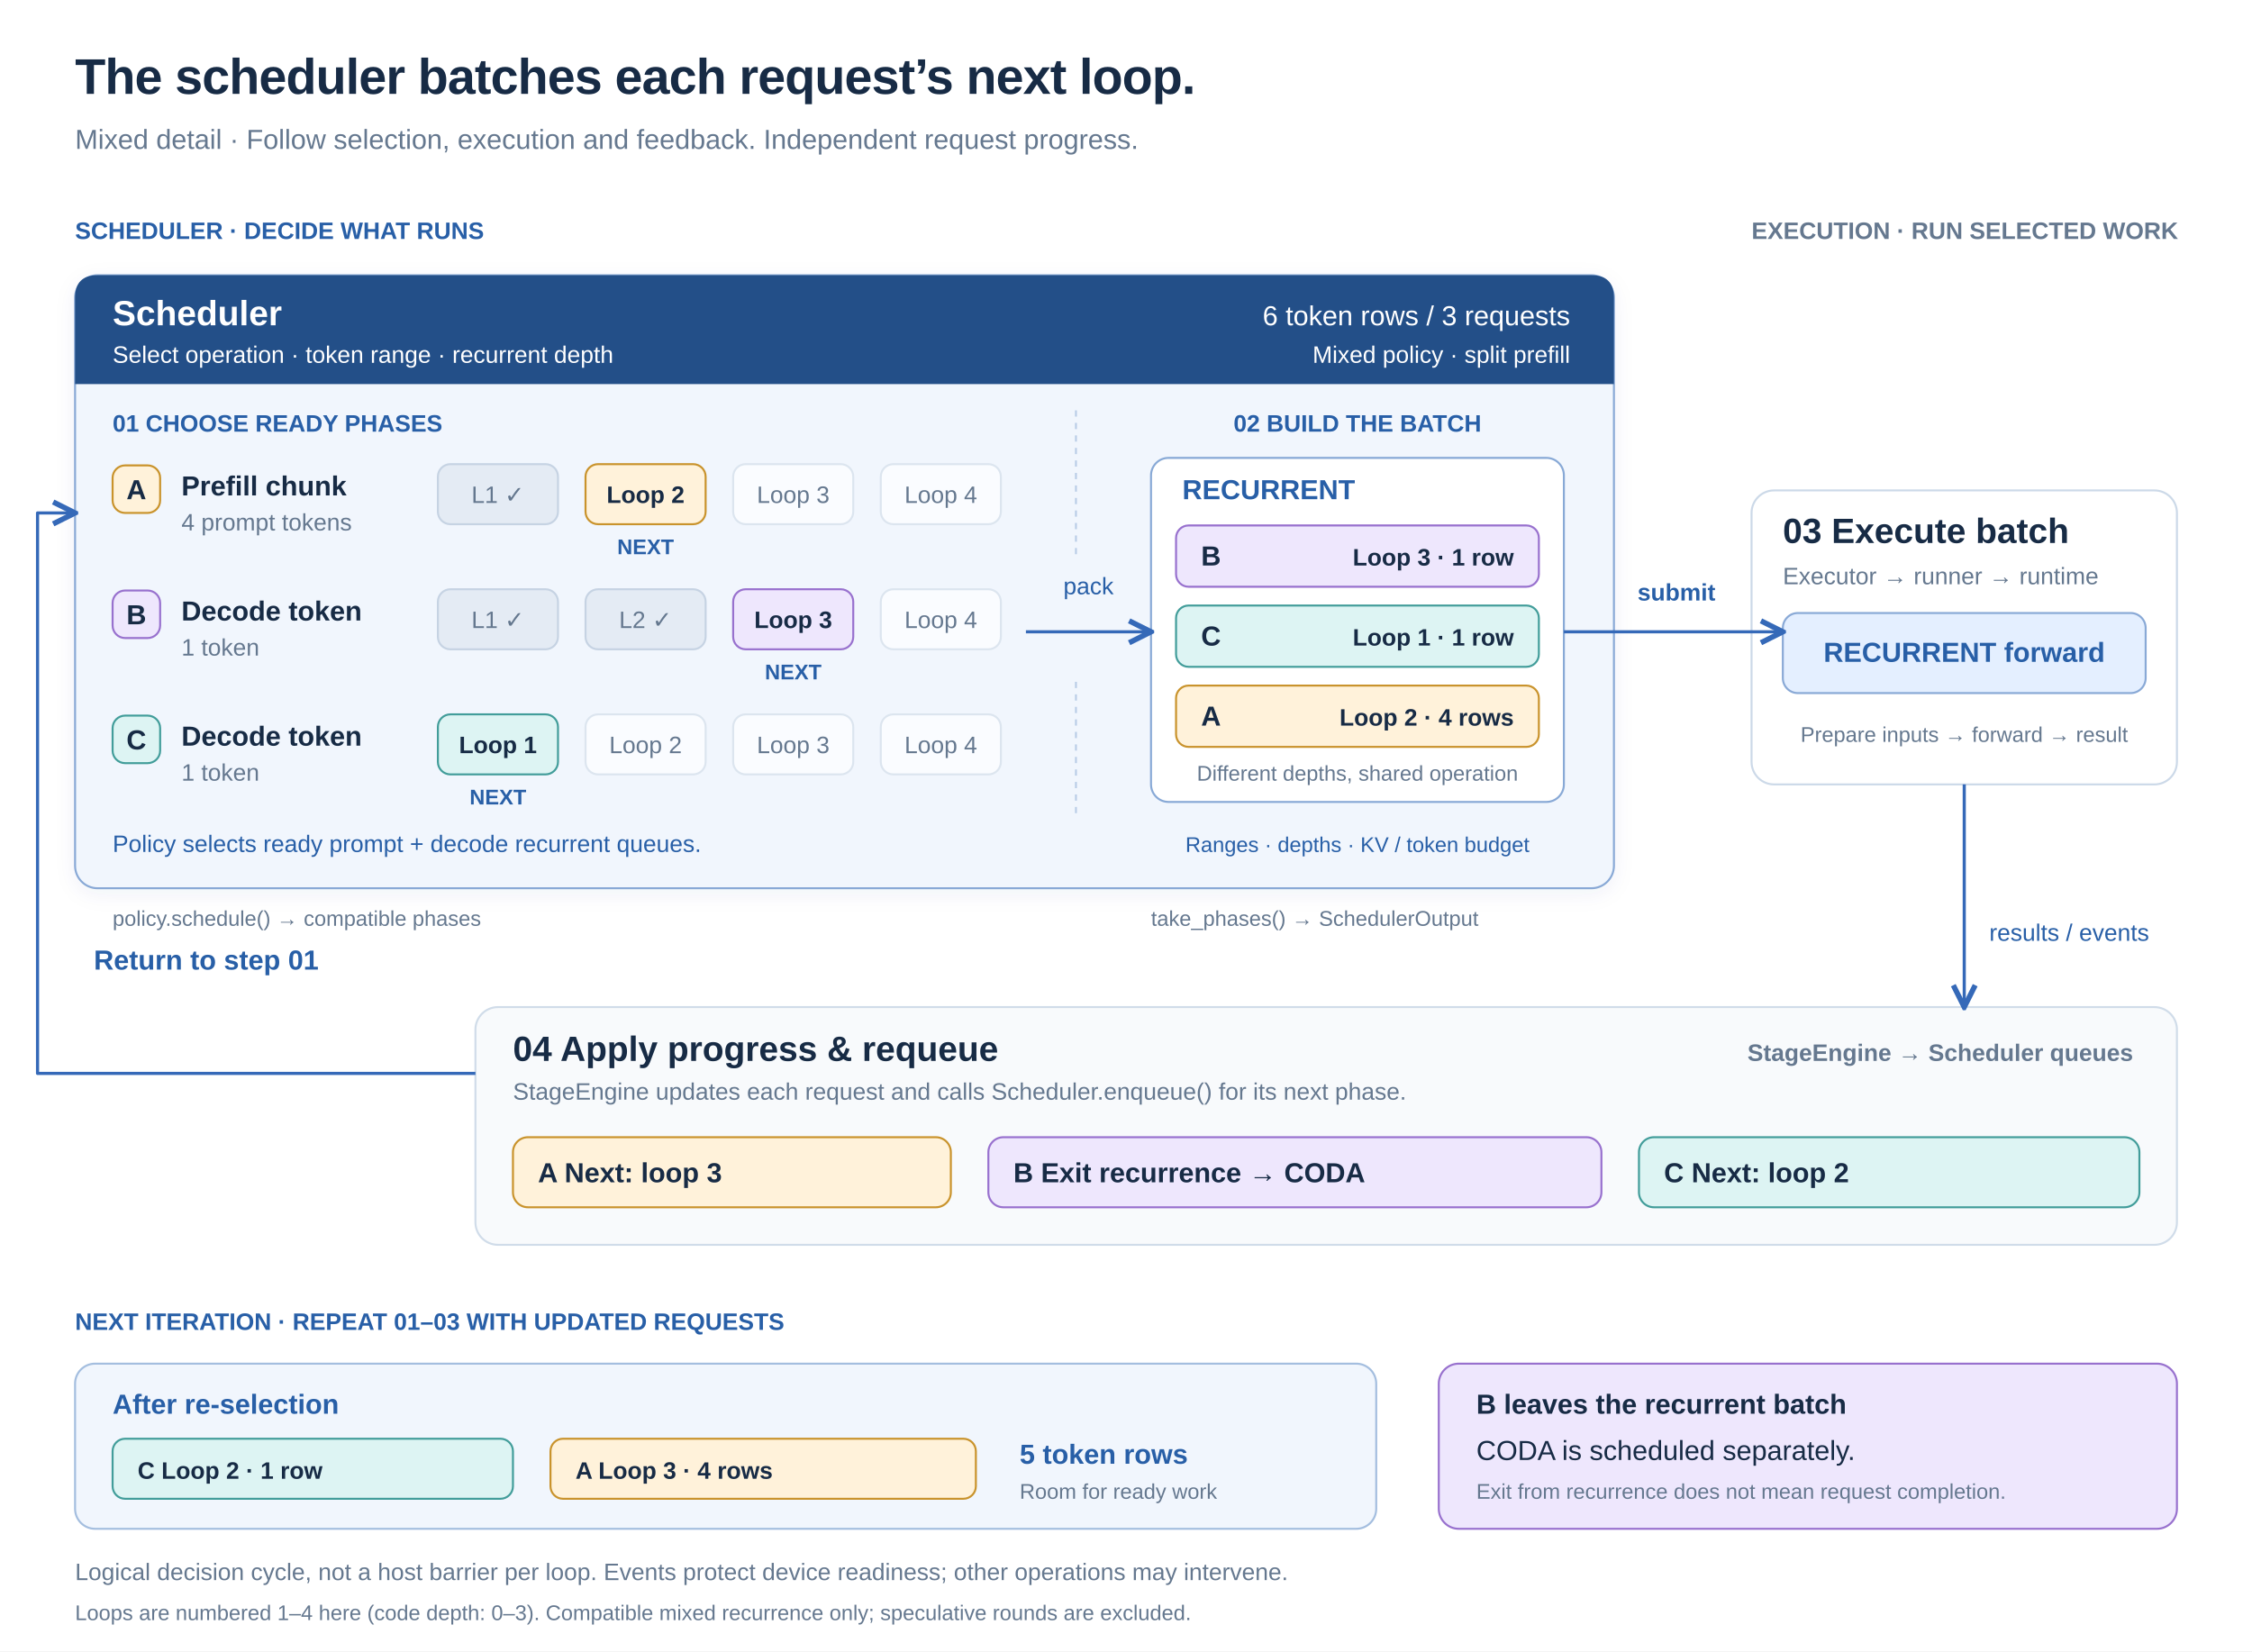
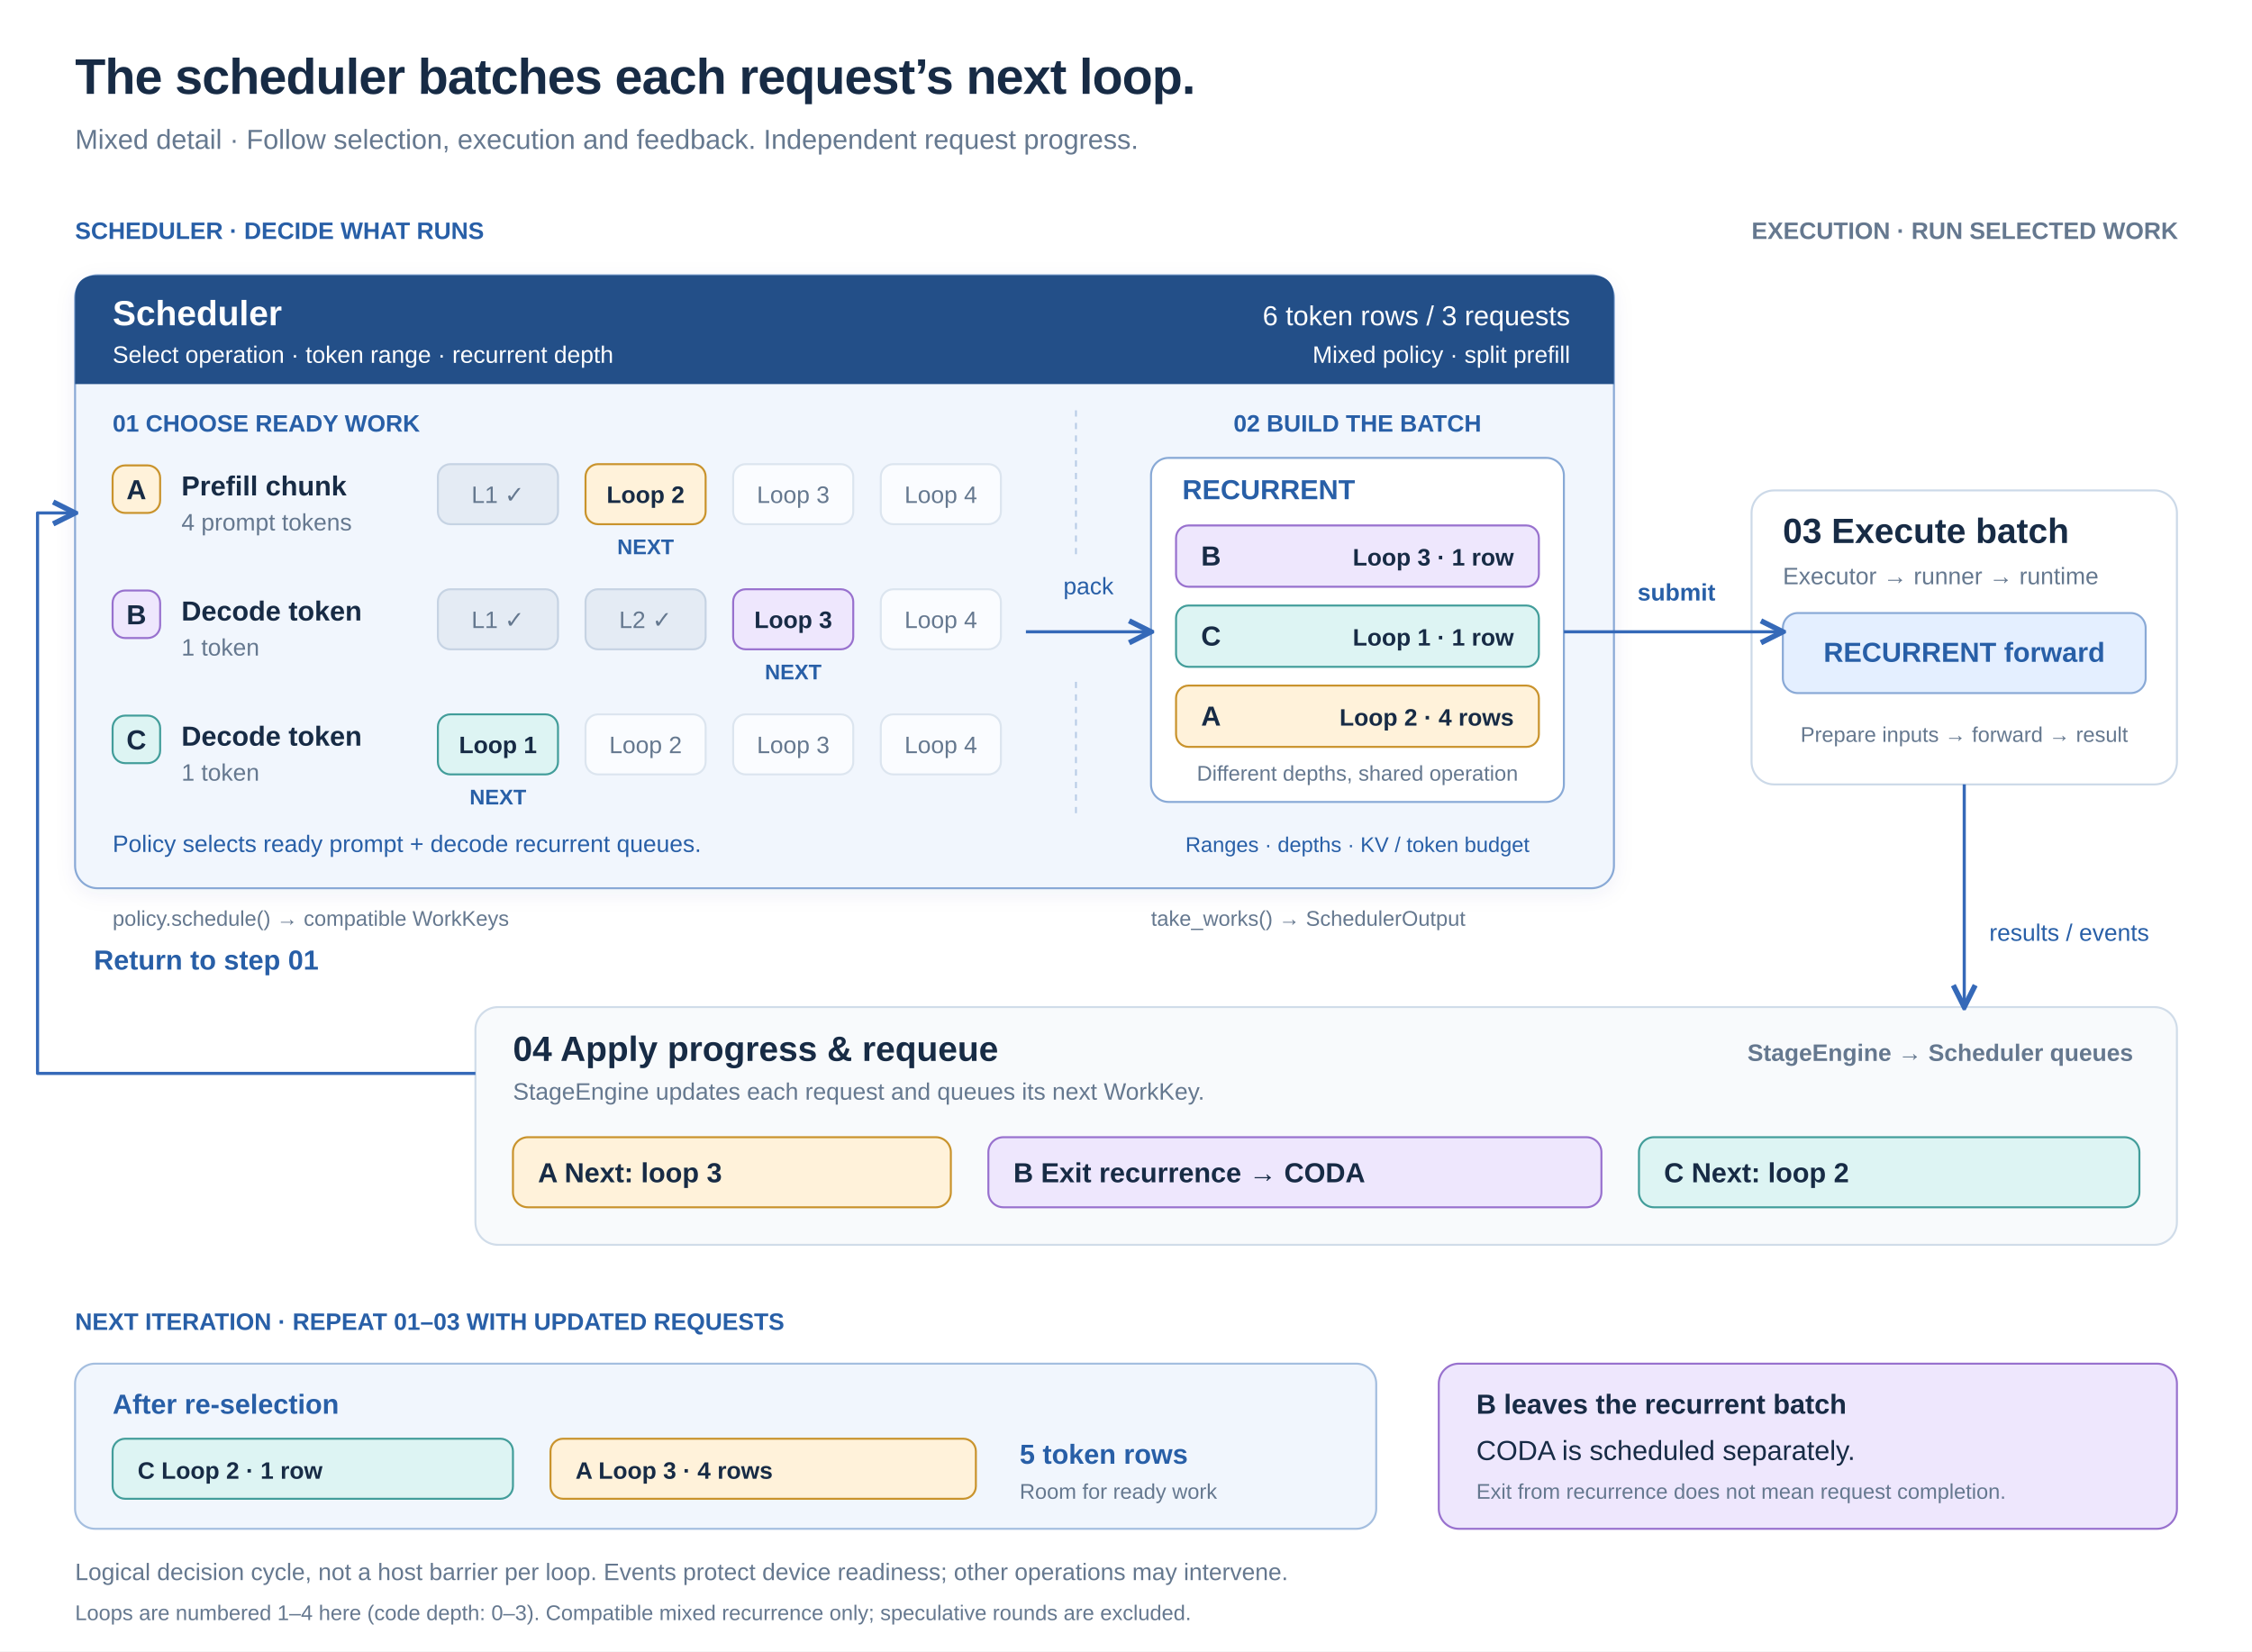
<svg xmlns="http://www.w3.org/2000/svg" width="1800" height="1320" viewBox="0 0 1800 1320" role="img" aria-labelledby="title desc">
  <defs>
    <marker id="arrow" markerWidth="9" markerHeight="9" refX="8" refY="4.5" orient="auto">
      <path d="M1 1L8 4.5L1 8" fill="none" stroke="#3569b8" stroke-width="1.7" />
    </marker>
    <filter id="shadow" x="-10%" y="-10%" width="120%" height="125%">
      <feDropShadow dx="0" dy="4" stdDeviation="8" flood-color="#234f88" flood-opacity=".06" />
    </filter>
  </defs>
  <style>text{font-family:Arial,Helvetica,sans-serif;fill:#172b45}.title{font-size:40px;font-weight:700;letter-spacing:-.6px}.h{font-size:28px;font-weight:700}.body{font-size:22px}.small{font-size:19px}.tiny{font-size:17px}.muted{fill:#65788f}.blue{fill:#285fa7}.bold{font-weight:700}.white{fill:white}</style>
  <rect width="1800" height="1320" fill="#fff" />
  <text x="60" y="75" class="title" text-anchor="start">The scheduler batches each request’s next loop.</text>
  <text x="60" y="119" class="body muted" text-anchor="start">Mixed detail · Follow selection, execution and feedback. Independent request progress.</text>
  <text x="60" y="191" class="small blue bold" text-anchor="start">SCHEDULER · DECIDE WHAT RUNS</text>
  <text x="920" y="191" class="small blue bold" text-anchor="start" />
  <text x="1400" y="191" class="small muted bold" text-anchor="start">EXECUTION · RUN SELECTED WORK</text>
  <rect x="60" y="220" width="1230" height="490" rx="18" fill="#f1f6fd" stroke="#89a9d6" stroke-width="1.6" filter="url(#shadow)" />
  <path d="M78 220H1272Q1290 220 1290 238V307H60V238Q60 220 78 220" fill="#234f88" />
  <text x="90" y="260" class="h white" text-anchor="start">Scheduler</text>
  <text x="90" y="290" class="small white" text-anchor="start">Select operation · token range · recurrent depth</text>
  <text x="1255" y="260" class="body white" text-anchor="end">6 token rows  /  3 requests</text>
  <text x="1255" y="290" class="small white" text-anchor="end">Mixed policy · split prefill</text>
-   <text x="90" y="345" class="small blue bold" text-anchor="start">01  CHOOSE READY PHASES</text>
+   <text x="90" y="345" class="small blue bold" text-anchor="start">01  CHOOSE READY WORK</text>
  <text x="1085" y="345" class="small blue bold" text-anchor="middle">02  BUILD THE BATCH</text>
  <rect x="90" y="372" width="38" height="38" rx="10" fill="#fff2da" stroke="#c9932c" stroke-width="1.6" />
  <text x="109" y="399" class="body bold" text-anchor="middle">A</text>
  <text x="145" y="396" class="body bold" text-anchor="start">Prefill chunk</text>
  <text x="145" y="424" class="small muted" text-anchor="start">4 prompt tokens</text>
  <rect x="350" y="371" width="96" height="48" rx="10" fill="#e4ebf4" stroke="#c6d3e3" stroke-width="1.6" />
  <text x="398" y="402" class="small muted" text-anchor="middle">L1 ✓</text>
  <rect x="468" y="371" width="96" height="48" rx="10" fill="#fff2da" stroke="#c9932c" stroke-width="1.6" />
  <text x="516" y="402" class="small bold" text-anchor="middle">Loop 2</text>
  <text x="516" y="443" class="tiny blue bold" text-anchor="middle">NEXT</text>
  <rect x="586" y="371" width="96" height="48" rx="10" fill="#fafcff" stroke="#dce5ef" stroke-width="1.6" />
  <text x="634" y="402" class="small muted" text-anchor="middle">Loop 3</text>
  <rect x="704" y="371" width="96" height="48" rx="10" fill="#fafcff" stroke="#dce5ef" stroke-width="1.6" />
  <text x="752" y="402" class="small muted" text-anchor="middle">Loop 4</text>
  <rect x="90" y="472" width="38" height="38" rx="10" fill="#eee7fd" stroke="#9871ce" stroke-width="1.6" />
  <text x="109" y="499" class="body bold" text-anchor="middle">B</text>
  <text x="145" y="496" class="body bold" text-anchor="start">Decode token</text>
  <text x="145" y="524" class="small muted" text-anchor="start">1 token</text>
  <rect x="350" y="471" width="96" height="48" rx="10" fill="#e4ebf4" stroke="#c6d3e3" stroke-width="1.6" />
  <text x="398" y="502" class="small muted" text-anchor="middle">L1 ✓</text>
  <rect x="468" y="471" width="96" height="48" rx="10" fill="#e4ebf4" stroke="#c6d3e3" stroke-width="1.6" />
  <text x="516" y="502" class="small muted" text-anchor="middle">L2 ✓</text>
  <rect x="586" y="471" width="96" height="48" rx="10" fill="#eee7fd" stroke="#9871ce" stroke-width="1.6" />
  <text x="634" y="502" class="small bold" text-anchor="middle">Loop 3</text>
  <text x="634" y="543" class="tiny blue bold" text-anchor="middle">NEXT</text>
  <rect x="704" y="471" width="96" height="48" rx="10" fill="#fafcff" stroke="#dce5ef" stroke-width="1.6" />
  <text x="752" y="502" class="small muted" text-anchor="middle">Loop 4</text>
  <rect x="90" y="572" width="38" height="38" rx="10" fill="#ddf4f3" stroke="#429d9a" stroke-width="1.6" />
  <text x="109" y="599" class="body bold" text-anchor="middle">C</text>
  <text x="145" y="596" class="body bold" text-anchor="start">Decode token</text>
  <text x="145" y="624" class="small muted" text-anchor="start">1 token</text>
  <rect x="350" y="571" width="96" height="48" rx="10" fill="#ddf4f3" stroke="#429d9a" stroke-width="1.6" />
  <text x="398" y="602" class="small bold" text-anchor="middle">Loop 1</text>
  <text x="398" y="643" class="tiny blue bold" text-anchor="middle">NEXT</text>
  <rect x="468" y="571" width="96" height="48" rx="10" fill="#fafcff" stroke="#dce5ef" stroke-width="1.6" />
  <text x="516" y="602" class="small muted" text-anchor="middle">Loop 2</text>
  <rect x="586" y="571" width="96" height="48" rx="10" fill="#fafcff" stroke="#dce5ef" stroke-width="1.6" />
  <text x="634" y="602" class="small muted" text-anchor="middle">Loop 3</text>
  <rect x="704" y="571" width="96" height="48" rx="10" fill="#fafcff" stroke="#dce5ef" stroke-width="1.6" />
  <text x="752" y="602" class="small muted" text-anchor="middle">Loop 4</text>
  <rect x="920" y="366" width="330" height="275" rx="14" fill="#fff" stroke="#88a9d6" stroke-width="1.6" />
  <text x="945" y="399" class="body blue bold" text-anchor="start">RECURRENT</text>
  <rect x="940" y="420" width="290" height="49" rx="10" fill="#eee7fd" stroke="#9871ce" stroke-width="1.6" />
  <text x="960" y="452" class="body bold" text-anchor="start">B</text>
  <text x="1210" y="452" class="small bold" text-anchor="end">Loop 3 · 1 row</text>
  <rect x="940" y="484" width="290" height="49" rx="10" fill="#ddf4f3" stroke="#429d9a" stroke-width="1.6" />
  <text x="960" y="516" class="body bold" text-anchor="start">C</text>
  <text x="1210" y="516" class="small bold" text-anchor="end">Loop 1 · 1 row</text>
  <rect x="940" y="548" width="290" height="49" rx="10" fill="#fff2da" stroke="#c9932c" stroke-width="1.6" />
  <text x="960" y="580" class="body bold" text-anchor="start">A</text>
  <text x="1210" y="580" class="small bold" text-anchor="end">Loop 2 · 4 rows</text>
  <text x="1085" y="624" class="tiny muted" text-anchor="middle">Different depths, shared operation</text>
  <path d="M820 505H920" fill="none" stroke="#3569b8" stroke-width="2.5" stroke-linejoin="round" marker-end="url(#arrow)" />
  <text x="870" y="475" class="small blue" text-anchor="middle">pack</text>
  <path d="M860 328V445 M860 545V650" stroke="#b8cce6" stroke-width="1.5" stroke-dasharray="5 5" />
  <text x="90" y="681" class="small blue" text-anchor="start">Policy selects ready prompt + decode recurrent queues.</text>
  <text x="1085" y="681" class="tiny blue" text-anchor="middle">Ranges · depths · KV / token budget</text>
-   <text x="90" y="740" class="tiny muted" text-anchor="start">policy.schedule() → compatible phases</text>
-   <text x="920" y="740" class="tiny muted" text-anchor="start">take_phases() → SchedulerOutput</text>
+   <text x="90" y="740" class="tiny muted" text-anchor="start">policy.schedule() → compatible WorkKeys</text>
+   <text x="920" y="740" class="tiny muted" text-anchor="start">take_works() → SchedulerOutput</text>
  <rect x="1400" y="392" width="340" height="235" rx="18" fill="#fff" stroke="#ccd9e8" stroke-width="1.6" />
  <text x="1425" y="434" class="h" text-anchor="start">03  Execute batch</text>
  <text x="1425" y="467" class="small muted" text-anchor="start">Executor → runner → runtime</text>
  <rect x="1425" y="490" width="290" height="64" rx="12" fill="#e4efff" stroke="#89a9d6" stroke-width="1.6" />
  <text x="1570" y="529" class="body blue bold" text-anchor="middle">RECURRENT forward</text>
  <text x="1570" y="593" class="tiny muted" text-anchor="middle">Prepare inputs → forward → result</text>
  <path d="M1250 505H1425" fill="none" stroke="#3569b8" stroke-width="2.5" stroke-linejoin="round" marker-end="url(#arrow)" />
  <text x="1340" y="480" class="small blue bold" text-anchor="middle">submit</text>
  <rect x="380" y="805" width="1360" height="190" rx="18" fill="#f8fafc" stroke="#d0dce9" stroke-width="1.6" />
  <text x="410" y="848" class="h" text-anchor="start">04  Apply progress &amp; requeue</text>
  <text x="1705" y="848" class="small muted bold" text-anchor="end">StageEngine → Scheduler queues</text>
-   <text x="410" y="879" class="small muted" text-anchor="start">StageEngine updates each request and calls Scheduler.enqueue() for its next phase.</text>
+   <text x="410" y="879" class="small muted" text-anchor="start">StageEngine updates each request and queues its next WorkKey.</text>
  <rect x="410" y="909" width="350" height="56" rx="12" fill="#fff2da" stroke="#c9932c" stroke-width="1.6" />
  <text x="430" y="945" class="body bold" text-anchor="start">A   Next: loop 3</text>
  <rect x="790" y="909" width="490" height="56" rx="12" fill="#eee7fd" stroke="#9871ce" stroke-width="1.6" />
  <text x="810" y="945" class="body bold" text-anchor="start">B   Exit recurrence → CODA</text>
  <rect x="1310" y="909" width="400" height="56" rx="12" fill="#ddf4f3" stroke="#429d9a" stroke-width="1.6" />
  <text x="1330" y="945" class="body bold" text-anchor="start">C   Next: loop 2</text>
  <path d="M1570 627V805" fill="none" stroke="#3569b8" stroke-width="2.5" stroke-linejoin="round" marker-end="url(#arrow)" />
  <text x="1590" y="752" class="small blue" text-anchor="start">results / events</text>
  <path d="M380 858H30V410H60" fill="none" stroke="#3569b8" stroke-width="2.5" stroke-linejoin="round" marker-end="url(#arrow)" />
  <text x="75" y="775" class="body blue bold" text-anchor="start">Return to step 01</text>
  <text x="60" y="1063" class="small blue bold" text-anchor="start">NEXT ITERATION · REPEAT 01–03 WITH UPDATED REQUESTS</text>
  <rect x="60" y="1090" width="1040" height="132" rx="16" fill="#f1f6fd" stroke="#a4bedf" stroke-width="1.6" />
  <text x="90" y="1130" class="body blue bold" text-anchor="start">After re-selection</text>
  <rect x="90" y="1150" width="320" height="48" rx="10" fill="#ddf4f3" stroke="#429d9a" stroke-width="1.6" />
  <text x="110" y="1182" class="small bold" text-anchor="start">C   Loop 2 · 1 row</text>
  <rect x="440" y="1150" width="340" height="48" rx="10" fill="#fff2da" stroke="#c9932c" stroke-width="1.6" />
  <text x="460" y="1182" class="small bold" text-anchor="start">A   Loop 3 · 4 rows</text>
  <text x="815" y="1170" class="body blue bold" text-anchor="start">5 token rows</text>
  <text x="815" y="1198" class="tiny muted" text-anchor="start">Room for ready work</text>
  <rect x="1150" y="1090" width="590" height="132" rx="16" fill="#eee7fd" stroke="#9871ce" stroke-width="1.6" />
  <text x="1180" y="1130" class="body bold" text-anchor="start">B leaves the recurrent batch</text>
  <text x="1180" y="1167" class="body" text-anchor="start">CODA is scheduled separately.</text>
  <text x="1180" y="1198" class="tiny muted" text-anchor="start">Exit from recurrence does not mean request completion.</text>
  <text x="60" y="1263" class="small muted" text-anchor="start">Logical decision cycle, not a host barrier per loop. Events protect device readiness; other operations may intervene.</text>
  <text x="60" y="1295" class="tiny muted" text-anchor="start">Loops are numbered 1–4 here (code depth: 0–3). Compatible mixed recurrence only; speculative rounds are excluded.</text>
</svg>
